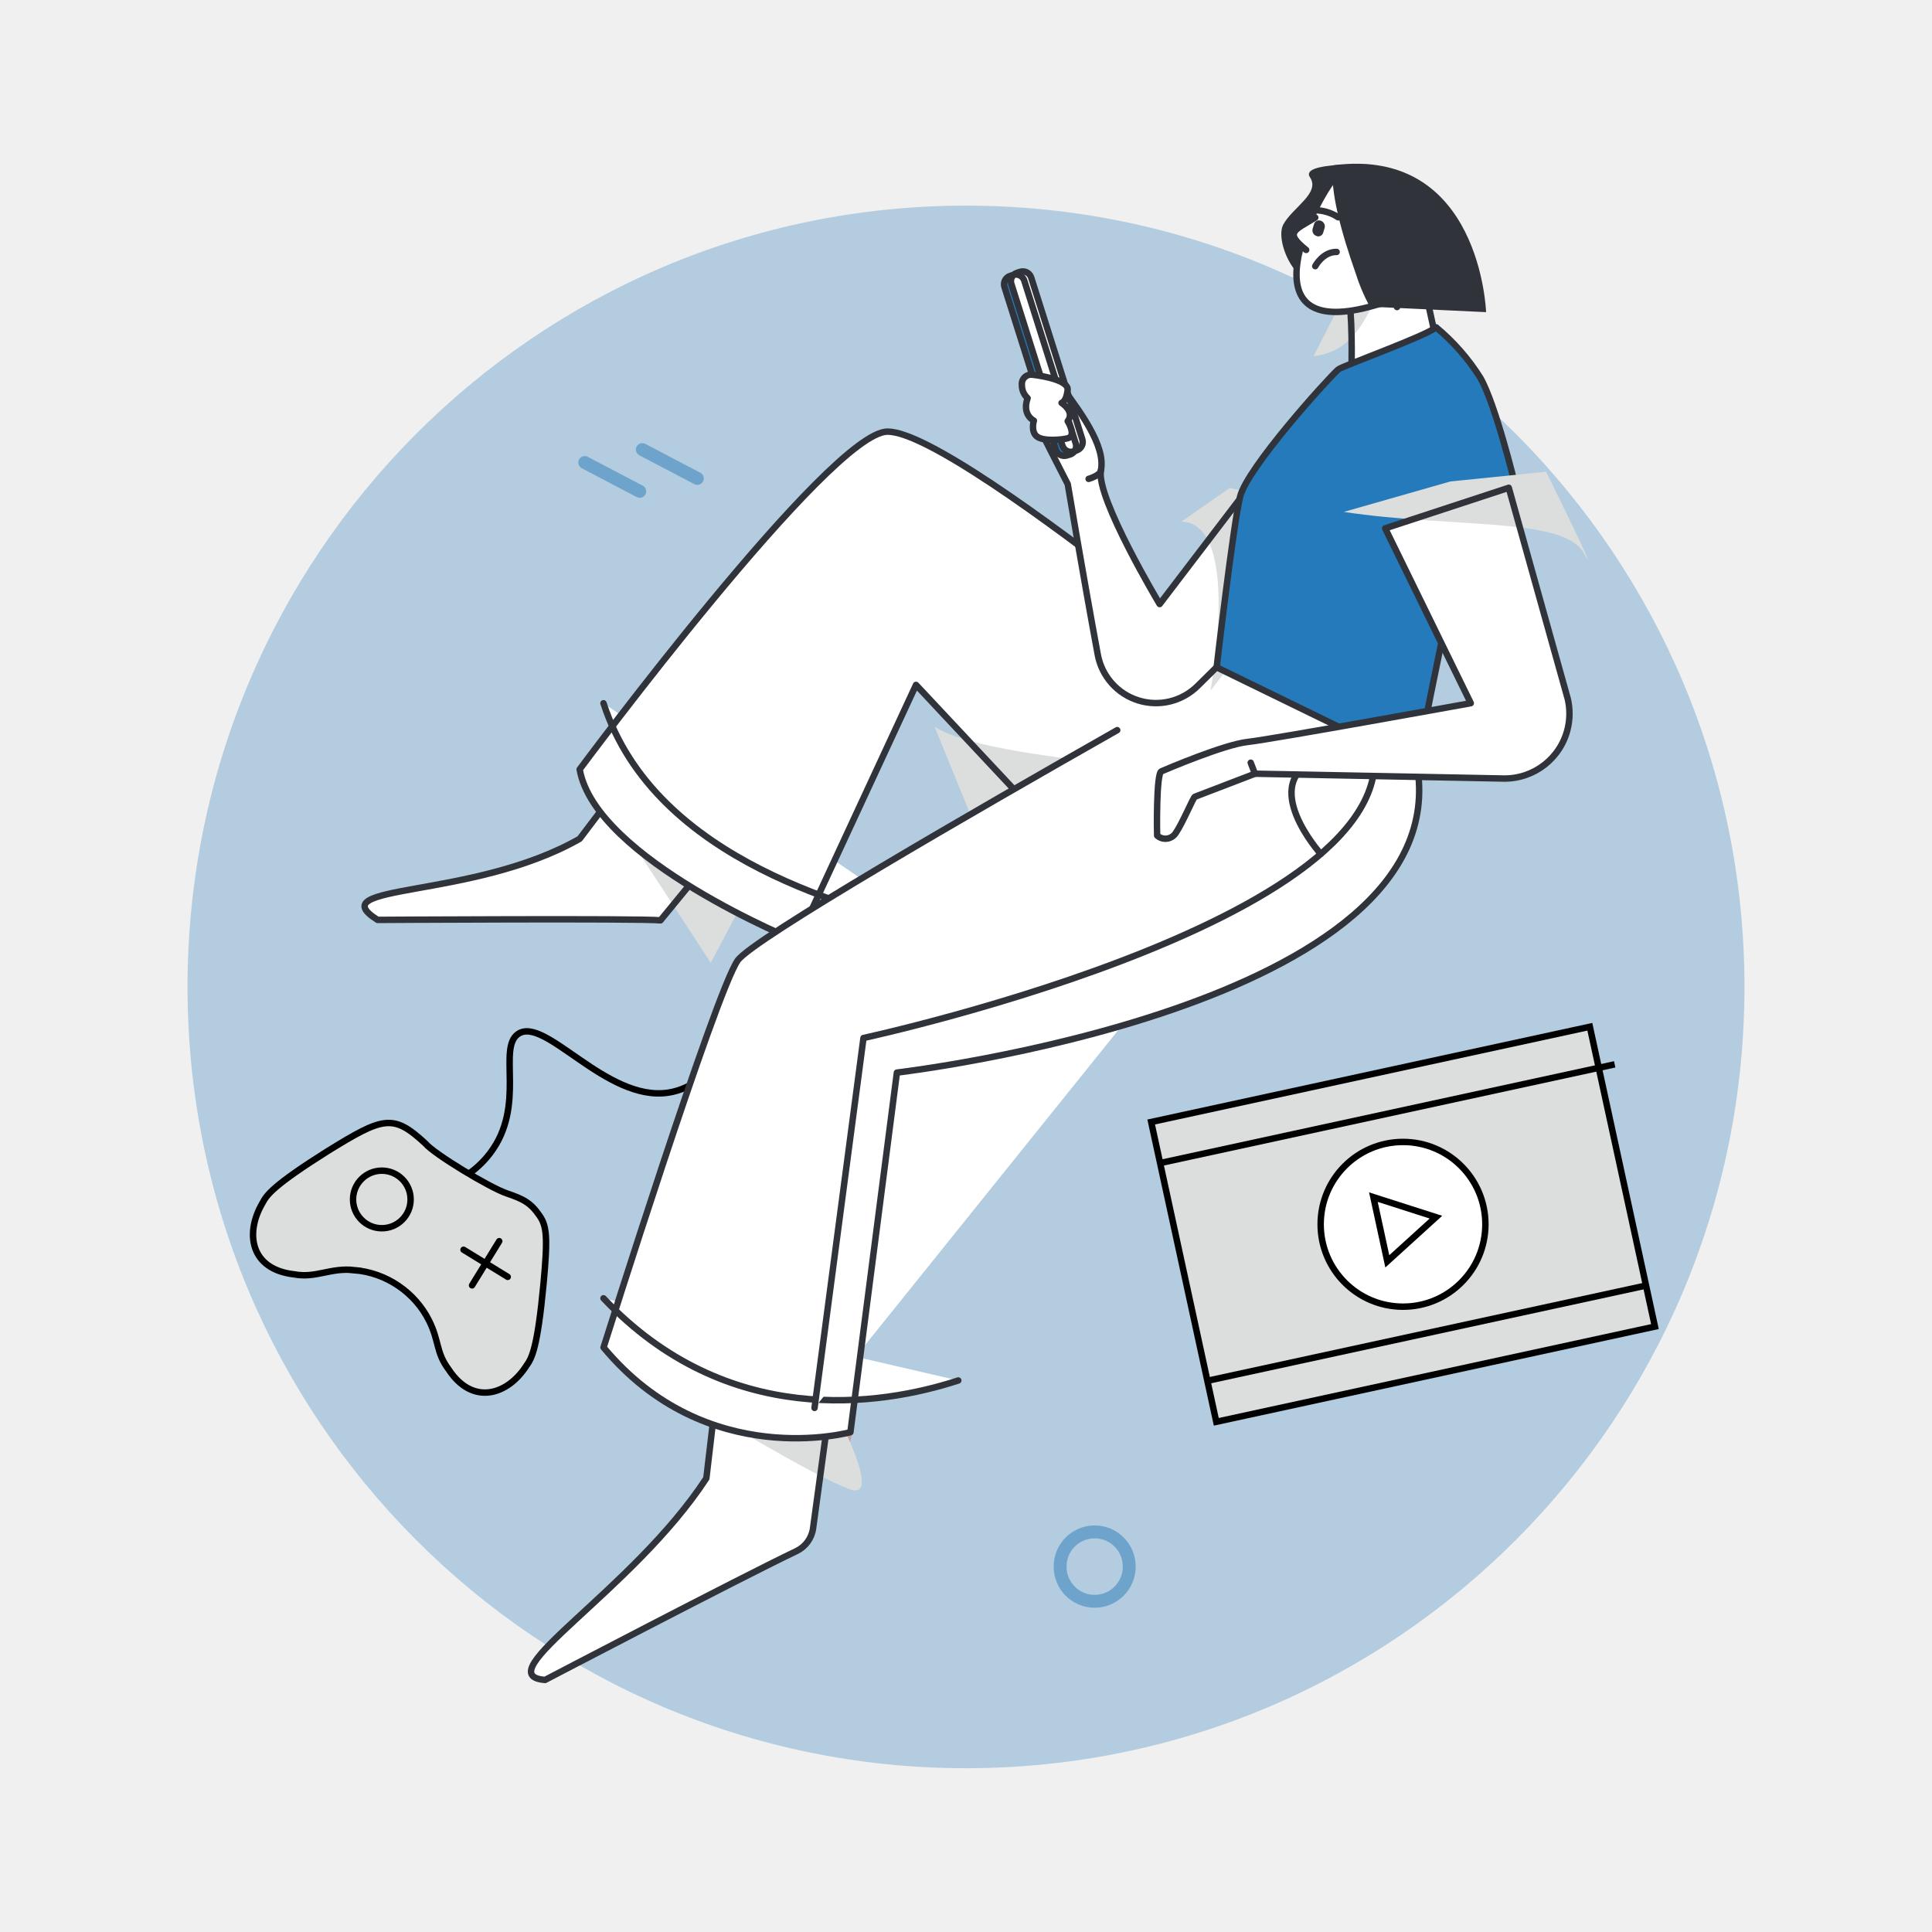
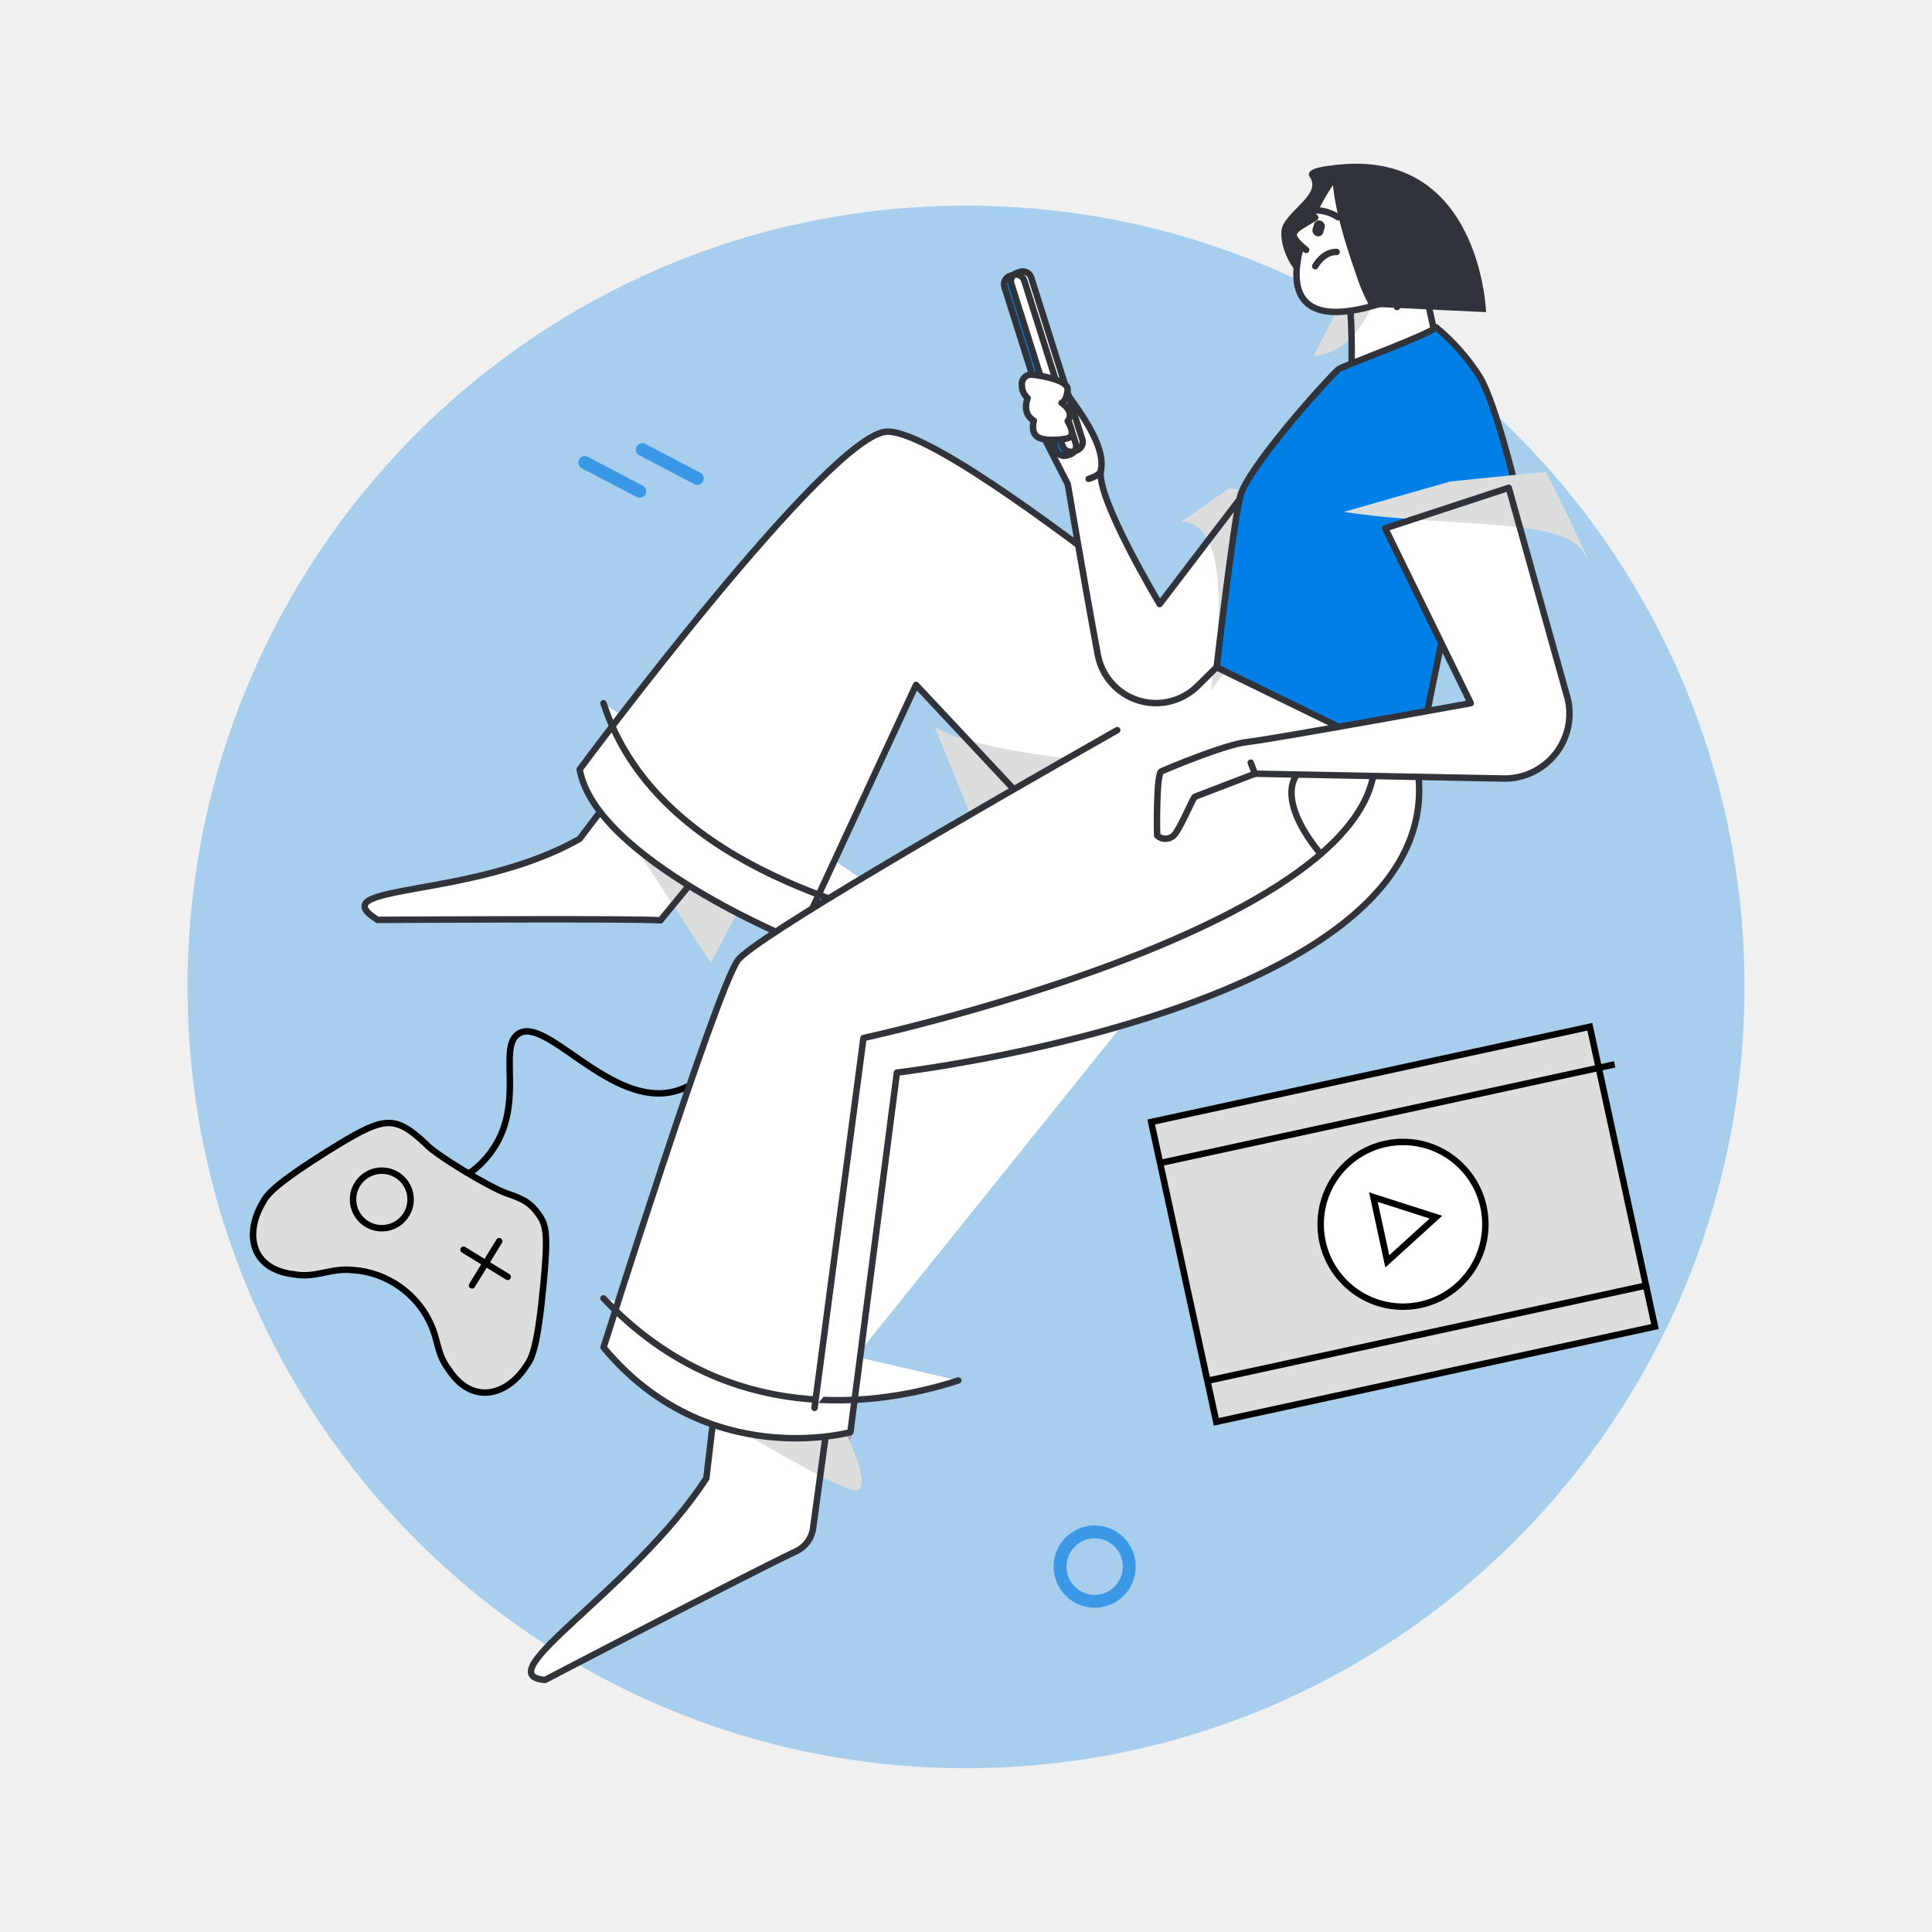
<svg xmlns="http://www.w3.org/2000/svg" xmlns:xlink="http://www.w3.org/1999/xlink" id="a" viewBox="0 0 300 300">
  <defs>
-     <style>.e{opacity:.3;}.e,.f{isolation:isolate;}.e,.f,.g,.h,.i,.j,.k,.l,.m{stroke-width:0px;}.e,.i{fill:#247aba;}.n,.o,.p,.q{stroke-linecap:round;}.n,.r,.s,.t{stroke:#000;stroke-miterlimit:10;}.n,.p,.t,.q{fill:none;}.o,.r,.k{fill:#fff;}.o,.p,.q{stroke-linejoin:round;}.o,.q{stroke:#31333a;stroke-width:1px;}.s,.j{fill:#dcdddd;}.p{stroke:#6ea4cc;stroke-width:2px;}.f{fill:url(#b);opacity:.34;}.g{fill:#31333a;}.h{fill:#459bf2;}.l{fill:url(#c);}.m{fill:url(#d);}</style>
+     <style>.e{opacity:.3;}.e,.f{isolation:isolate;}.e,.f,.g,.h,.i,.j,.k,.l,.m{stroke-width:0px;}.e,.i{fill:#007fe6;}.n,.o,.p,.q{stroke-linecap:round;}.n,.r,.s,.t{stroke:#000;stroke-miterlimit:10;}.n,.p,.t,.q{fill:none;}.o,.r,.k{fill:#fff;}.o,.p,.q{stroke-linejoin:round;}.o,.q{stroke:#31333a;stroke-width:1px;}.s,.j{fill:#dcdddd;}.p{stroke:#3a98e6;stroke-width:2px;}.f{fill:url(#b);opacity:.34;}.g{fill:#31333a;}.h{fill:#459bf2;}.l{fill:url(#c);}.m{fill:url(#d);}</style>
    <linearGradient id="b" x1="106.33" y1="-2036.61" x2="134.2" y2="-2036.61" gradientTransform="translate(0 -1818.8) scale(1 -1)" gradientUnits="userSpaceOnUse">
      <stop offset=".1" stop-color="#ff7638" />
      <stop offset=".89" stop-color="#ff3929" />
    </linearGradient>
    <linearGradient id="c" x1="93.5" y1="-1947.61" x2="108.1" y2="-1947.61" gradientTransform="translate(0 -1818.8) scale(1 -1)" gradientUnits="userSpaceOnUse">
      <stop offset=".1" stop-color="#ffb4b9" />
      <stop offset=".89" stop-color="#fa898c" />
    </linearGradient>
    <linearGradient id="d" x1="207.53" y1="-1865.77" x2="214.4" y2="-1865.77" xlink:href="#c" />
  </defs>
  <path class="e" d="m150,274.57c66.76,0,120.88-54.32,120.88-121.32S216.76,31.93,150,31.93,29.12,86.25,29.12,153.25s54.12,121.32,120.88,121.32Z" />
  <rect class="s" x="183.01" y="166.29" width="69.7" height="47.64" transform="translate(-35.37 50.55) rotate(-12.25)" />
  <circle class="r" cx="217.86" cy="190.11" r="12.79" />
  <polygon class="t" points="222.97 189 213.26 185.89 215.42 195.86 222.97 189" />
  <line class="t" x1="180.13" y1="180.6" x2="250.73" y2="165.27" />
  <line class="t" x1="187.47" y1="214.41" x2="255.59" y2="199.62" />
  <path class="s" d="m55.02,197.23c4.93.39,9.43,3.44,11.62,7.87,1.58,3.17,1.04,4.9,3.03,7.55,3.7,5.65,9.15,4.02,12.1-.63.83-1.15,1.69-2.75,2.63-12.69.69-7.33.46-8.97-.6-10.53-1.42-2.09-2.59-2.63-5.16-3.51s-11.26-6.1-12.61-7.75c-4.99-4.62-6.49-4.14-15.13,1.19-8.45,5.32-9.49,6.82-10.14,8.07-2.77,4.71-1.88,10.3,4.91,11.08,3.45.63,5.61-1.07,9.36-.66Z" />
  <circle class="t" cx="59.29" cy="186.25" r="4.47" />
  <line class="n" x1="71.98" y1="194.06" x2="78.84" y2="198.27" />
  <line class="n" x1="77.52" y1="192.73" x2="73.3" y2="199.59" />
  <path class="t" d="m72.79,182.26c.78-.55,2.11-1.59,3.33-3.21,5.59-7.39,1.11-16.22,4.31-18.48,4.15-2.94,13.66,10.54,23.32,9.1,7.79-1.16,12.8-11.62,15.9-20.89" />
  <path class="k" d="m114.64,187.5l-4.96,42.05c-11.46,17.51-34.37,30.58-25.04,31.31,0,0,30.04-15.71,39.04-20.01,1.39-.67,2.36-1.99,2.57-3.52l5.8-42.58-17.4-7.25Z" />
  <path class="f" d="m108.07,205.76c-9.23,8.99,21.29,11.67,21.73,21.78.43,10.1,4.4-16.25,4.4-16.25l-26.13-5.52Z" />
  <path class="j" d="m107.88,217.98s18.47,11.35,24.16,13.3c5.69,1.95-4.03-15.45-4.03-15.45" />
  <path class="q" d="m114.64,187.5l-4.96,42.05c-11.46,17.51-34.37,30.58-25.04,31.31,0,0,30.04-15.71,39.04-20.01,1.39-.67,2.36-1.99,2.57-3.52l5.8-42.58-17.4-7.25Z" />
  <path class="k" d="m115.75,96.28l-25.74,33.97c-16.66,9.5-40.49,6.85-31.38,12.59,0,0,40.63-.25,43.93.07l31.99-38.99-18.8-7.65Z" />
  <path class="l" d="m105.72,136.11l-12.22-13.88,12.69-.71,1.9,10.23-2.38,4.36h0Z" />
  <path class="j" d="m93.71,123.99l16.66,25.52,10.17-19.27" />
  <path class="q" d="m115.75,96.28l-25.74,33.97c-16.66,9.5-40.49,6.85-31.38,12.59,0,0,40.63-.25,43.93.07l31.99-38.99-18.8-7.65Z" />
  <path class="k" d="m90.01,119.47c2.46,13.97,33.77,26.67,33.77,26.67l18.46-39.79,33.46,35.72,34.21-23.29s-60.42-51.76-72.09-51.76c-8.91,0-47.81,52.45-47.81,52.45h0Z" />
  <path class="j" d="m145.13,112.84c8.46,5.64,49.74,7.32,49.74,7.32l-41.55,12.84" />
  <path class="k" d="m93.71,109.2c8.09,24.87,39.55,32,51.98,35.4l-51.98-35.4Z" />
  <path class="q" d="m93.71,109.2c8.09,24.87,39.55,32,51.98,35.4" />
  <path class="q" d="m90.01,119.47c2.46,13.97,33.77,26.67,33.77,26.67l18.46-39.79,33.46,35.72,34.21-23.29s-60.42-51.76-72.09-51.76c-8.91,0-47.81,52.45-47.81,52.45h0Z" />
  <path class="k" d="m173.48,113.38c-22.13,12.56-56.6,32.45-58.93,35.76-3.44,4.9-20.83,60.09-20.83,60.09,16.05,19.34,38.33,13.16,38.33,13.16l7.22-55.84s87.27-10.17,80.75-47.78c0,0-14.12-10.99-25.8-15.06" />
  <path class="k" d="m93.71,201.6c19.18,20.3,42.94,16.73,55.09,12.76l-55.09-12.76Z" />
  <path class="q" d="m93.71,201.6c19.18,20.3,42.94,16.73,55.09,12.76" />
  <path class="k" d="m212.1,112.12c13.56,29.26-78.02,49.06-78.02,49.06l-7.6,57.44" />
  <path class="q" d="m212.1,112.12c13.56,29.26-78.02,49.06-78.02,49.06l-7.6,57.44" />
  <path class="k" d="m204.66,117.85c-9.51,3.69.43,14.75.43,14.75l-.43-14.75Z" />
  <path class="q" d="m204.66,117.85c-9.51,3.69.43,14.75.43,14.75" />
  <path class="q" d="m173.48,113.38c-22.13,12.56-56.6,32.45-58.93,35.76-3.44,4.9-20.83,60.09-20.83,60.09,16.05,19.34,38.33,13.16,38.33,13.16l7.22-55.84s87.27-10.17,80.75-47.78c0,0-14.12-10.99-25.8-15.06" />
  <path class="k" d="m208.06,41.59c2.91,2.42,1.48,23.73,1.48,23.73l14.26-8.88-4.99-22.8-10.75,7.95h0Z" />
  <path class="m" d="m207.76,49.02l6.63-4.04-6.87-.06s.23,4.1.23,4.1Z" />
  <path class="j" d="m203.97,55.3c9.66-.96,9.15-13.73,15.05-15.65,5.9-1.92-9.88,5.38-9.88,5.38l-1.41,2.92" />
  <path class="q" d="m208.06,41.59c2.91,2.42,1.48,23.73,1.48,23.73l14.26-8.88-4.99-22.8-10.75,7.95h0Z" />
  <path class="g" d="m205.8,43.55c-4.32,2.01-7.92-6.05-6.54-8.67,1.38-2.62,5.82-4.89,4.15-7.35-1.67-2.47,9.7-1.96,9.7-1.96l1.86,3.89-2.65,9.47-6.53,4.62Z" />
  <path class="o" d="m207.02,27.85c-3.74,4.8-13.55,25.45,6.57,19.53,2.97-.87,3.34.3,3.34.3l2.69-14.97s-12.6-4.86-12.6-4.86Z" />
  <path class="q" d="m216.81,37.9l-3.13,2.32m3.16.74l-1.29-2.02" />
  <path class="g" d="m204.4,36.64c-.45-.17-.7-.64-.58-1.11l.23-.76c.07-.21.22-.39.42-.48.2-.09.43-.1.64-.01.45.16.7.64.58,1.11l-.23.76c-.13.41-.56.65-.97.52-.03,0-.06-.02-.08-.03Z" />
  <path class="k" d="m204.6,32.66c1.14.08,2.24.45,3.2,1.08l-3.2-1.08Z" />
  <path class="q" d="m204.6,32.66c1.14.08,2.24.45,3.2,1.08" />
  <path class="h" d="m220.32,37.6c.11-1.28-.6-2.39-1.59-2.47-.99-.09-1.88.88-1.99,2.16-.11,1.28.6,2.39,1.59,2.47.99.09,1.88-.88,1.99-2.16Z" />
  <path class="k" d="m163.83,58.66c2.91,3.93,7.4,9.56,7.21,13.6-.01.27-.04.53-.09.79-.8,4.2,9.12,20.75,9.12,20.75l21.95-28.77,17.35,8.18s-20,20.1-33.42,33.32c-1.19,1.17-2.68,2-4.3,2.39-3.31.8-6.79-.3-9.04-2.85-1.1-1.25-1.85-2.78-2.15-4.42-2.24-12.07-4.66-26.47-4.66-26.47,0,0-4.9-9.55-5.03-10-.13-.45.7-6.06,1.32-5.89.62.17.22,1.47.22,1.47,0,0,1.45,3.99,2.07,4.13s-.89-4.35-1.02-4.85c-.13-.51.45-1.38.45-1.38h0Z" />
  <path class="j" d="m183.44,81c9.41.19,4.52,26.25,4.52,26.25l9.16-11.77,2.99-17.69-9.15-2.03" />
  <path class="q" d="m163.83,58.66c2.91,3.93,7.4,9.56,7.21,13.6-.01.27-.04.53-.09.79-.8,4.2,9.12,20.75,9.12,20.75l21.95-28.77,17.35,8.18s-20,20.1-33.42,33.32c-1.19,1.17-2.68,2-4.3,2.39-3.31.8-6.79-.3-9.04-2.85-1.1-1.25-1.85-2.78-2.15-4.42-2.24-12.07-4.66-26.47-4.66-26.47,0,0-4.9-9.55-5.03-10-.13-.45.7-6.06,1.32-5.89.62.17.22,1.47.22,1.47,0,0,1.45,3.99,2.07,4.13s-.89-4.35-1.02-4.85c-.13-.51.45-1.38.45-1.38h0Z" />
  <path class="g" d="m207.07,25.67c-.74,3.66,1.42,11.03,3.38,16.6.58,1.85,1.33,3.65,2.26,5.35l18.05.85s-.85-25.76-23.69-22.81Z" />
  <path class="i" d="m223.01,50.83c-1.86,1.46-14.61,6.01-15.22,6.55-1.76,1.59-14.15,15.31-15.23,19.75-1.08,4.43-3.64,26.49-3.64,26.49l31.1,15.16s6.53-34.3,8.05-35.73c.62-.59-1.12-3.56.4-5.28l6.81-2.43s-3-12.45-5.41-16.67c-1.86-2.96-4.18-5.6-6.86-7.83h0Z" />
  <path class="q" d="m223.01,50.83c-1.86,1.46-14.61,6.01-15.22,6.55-1.76,1.59-14.15,15.31-15.23,19.75-1.08,4.43-3.64,26.49-3.64,26.49l31.1,15.16s6.53-34.3,8.05-35.73c.62-.59-1.12-3.56.4-5.28l6.81-2.43s-3-12.45-5.41-16.67c-1.86-2.96-4.18-5.6-6.86-7.83h0Z" />
  <path class="k" d="m234.26,75.75l-19.17,6.29,13.29,27.15s-31.06,5.64-34.64,6.02-12.6,4.21-13.41,4.57c-.81.36-.68,9.74-.65,9.96.42.38.98.56,1.54.48.56-.08,1.06-.4,1.36-.88,1.09-1.6,2.7-5.51,2.96-5.62.27-.11,9.34-3.58,9.34-3.58l38.58.75c4.74.08,8.9-3.16,9.98-7.78.35-1.49.35-3.03.02-4.52l-9.18-32.85h0Z" />
  <path class="j" d="m208.66,79.49c17.05,2.56,34.08.78,37.24,6.34,3.16,5.57-5.82-12.58-5.82-12.58l-14.86,1.51" />
  <path class="q" d="m234.26,75.75l-19.17,6.29,13.29,27.15s-31.06,5.64-34.64,6.02-12.6,4.21-13.41,4.57c-.81.36-.68,9.74-.65,9.96.42.38.98.56,1.54.48.56-.08,1.06-.4,1.36-.88,1.09-1.6,2.7-5.51,2.96-5.62.27-.11,9.34-3.58,9.34-3.58l38.58.75c4.74.08,8.9-3.16,9.98-7.78.35-1.49.35-3.03.02-4.52l-9.18-32.85h0Z" />
  <path class="k" d="m204.23,33.78c-3.22,1.99-4.87,2.26-1.41,5.03l1.41-5.03Z" />
  <path class="q" d="m204.23,33.78c-3.22,1.99-4.87,2.26-1.41,5.03" />
  <path class="i" d="m166.15,70.57l-.48.15c-.72.23-1.48-.17-1.71-.88,0,0,0,0,0,0l-7.99-25.28c-.23-.72.17-1.49.89-1.72,0,0,0,0,0,0l.48-.15c.72-.23,1.48.17,1.71.89,0,0,0,0,0,0l7.99,25.28c.23.72-.17,1.49-.89,1.72Z" />
  <path class="o" d="m167.17,69.95l-.48.15c-.72.23-1.48-.17-1.71-.89,0,0,0,0,0,0l-7.94-25.13c-.23-.72.17-1.49.89-1.72l.48-.15c.72-.23,1.48.17,1.71.88,0,0,0,0,0,0l7.94,25.13c.23.72-.17,1.49-.89,1.72h0Z" />
  <path class="q" d="m166.15,70.57l-.48.15c-.72.23-1.48-.17-1.71-.88,0,0,0,0,0,0l-7.99-25.28c-.23-.72.17-1.49.89-1.72,0,0,0,0,0,0l.48-.15c.72-.23,1.48.17,1.71.89,0,0,0,0,0,0l7.99,25.28c.23.72-.17,1.49-.89,1.72h0Z" />
  <path class="o" d="m158.67,59.69c-.03-.65.37-1.23.98-1.44.2-.07.41-.09.61-.07,2.12.24,5.67.97,5.52,2.37-.2,1.85-.94,2.01-.94,2.01,0,0,2.12,1.34.95,2.84,0,0,1.36,2.17.11,2.62-.66.24-3.92.61-4.94-.28-.93-.8-.42-2.42-.42-2.42,0,0-1.9-.89-.97-3.49-.6-.55-.93-1.33-.89-2.15h0Z" />
  <path class="k" d="m169.04,74.36s1.82-.52,1.91-1.31l-1.91,1.31Z" />
  <path class="q" d="m169.04,74.36s1.82-.52,1.91-1.31m23.26,45.38l.66,1.72" />
  <path class="k" d="m204.23,41.33s1.17-2.24,3.32-2.21l-3.32,2.21Z" />
  <path class="q" d="m204.23,41.33s1.17-2.24,3.32-2.21" />
  <path class="p" d="m169.98,248.65c2.96,0,5.37-2.41,5.37-5.39s-2.4-5.39-5.37-5.39-5.37,2.41-5.37,5.39,2.4,5.39,5.37,5.39ZM99.74,69.81l8.54,4.48m-17.48-2.47l8.54,4.48" />
</svg>
